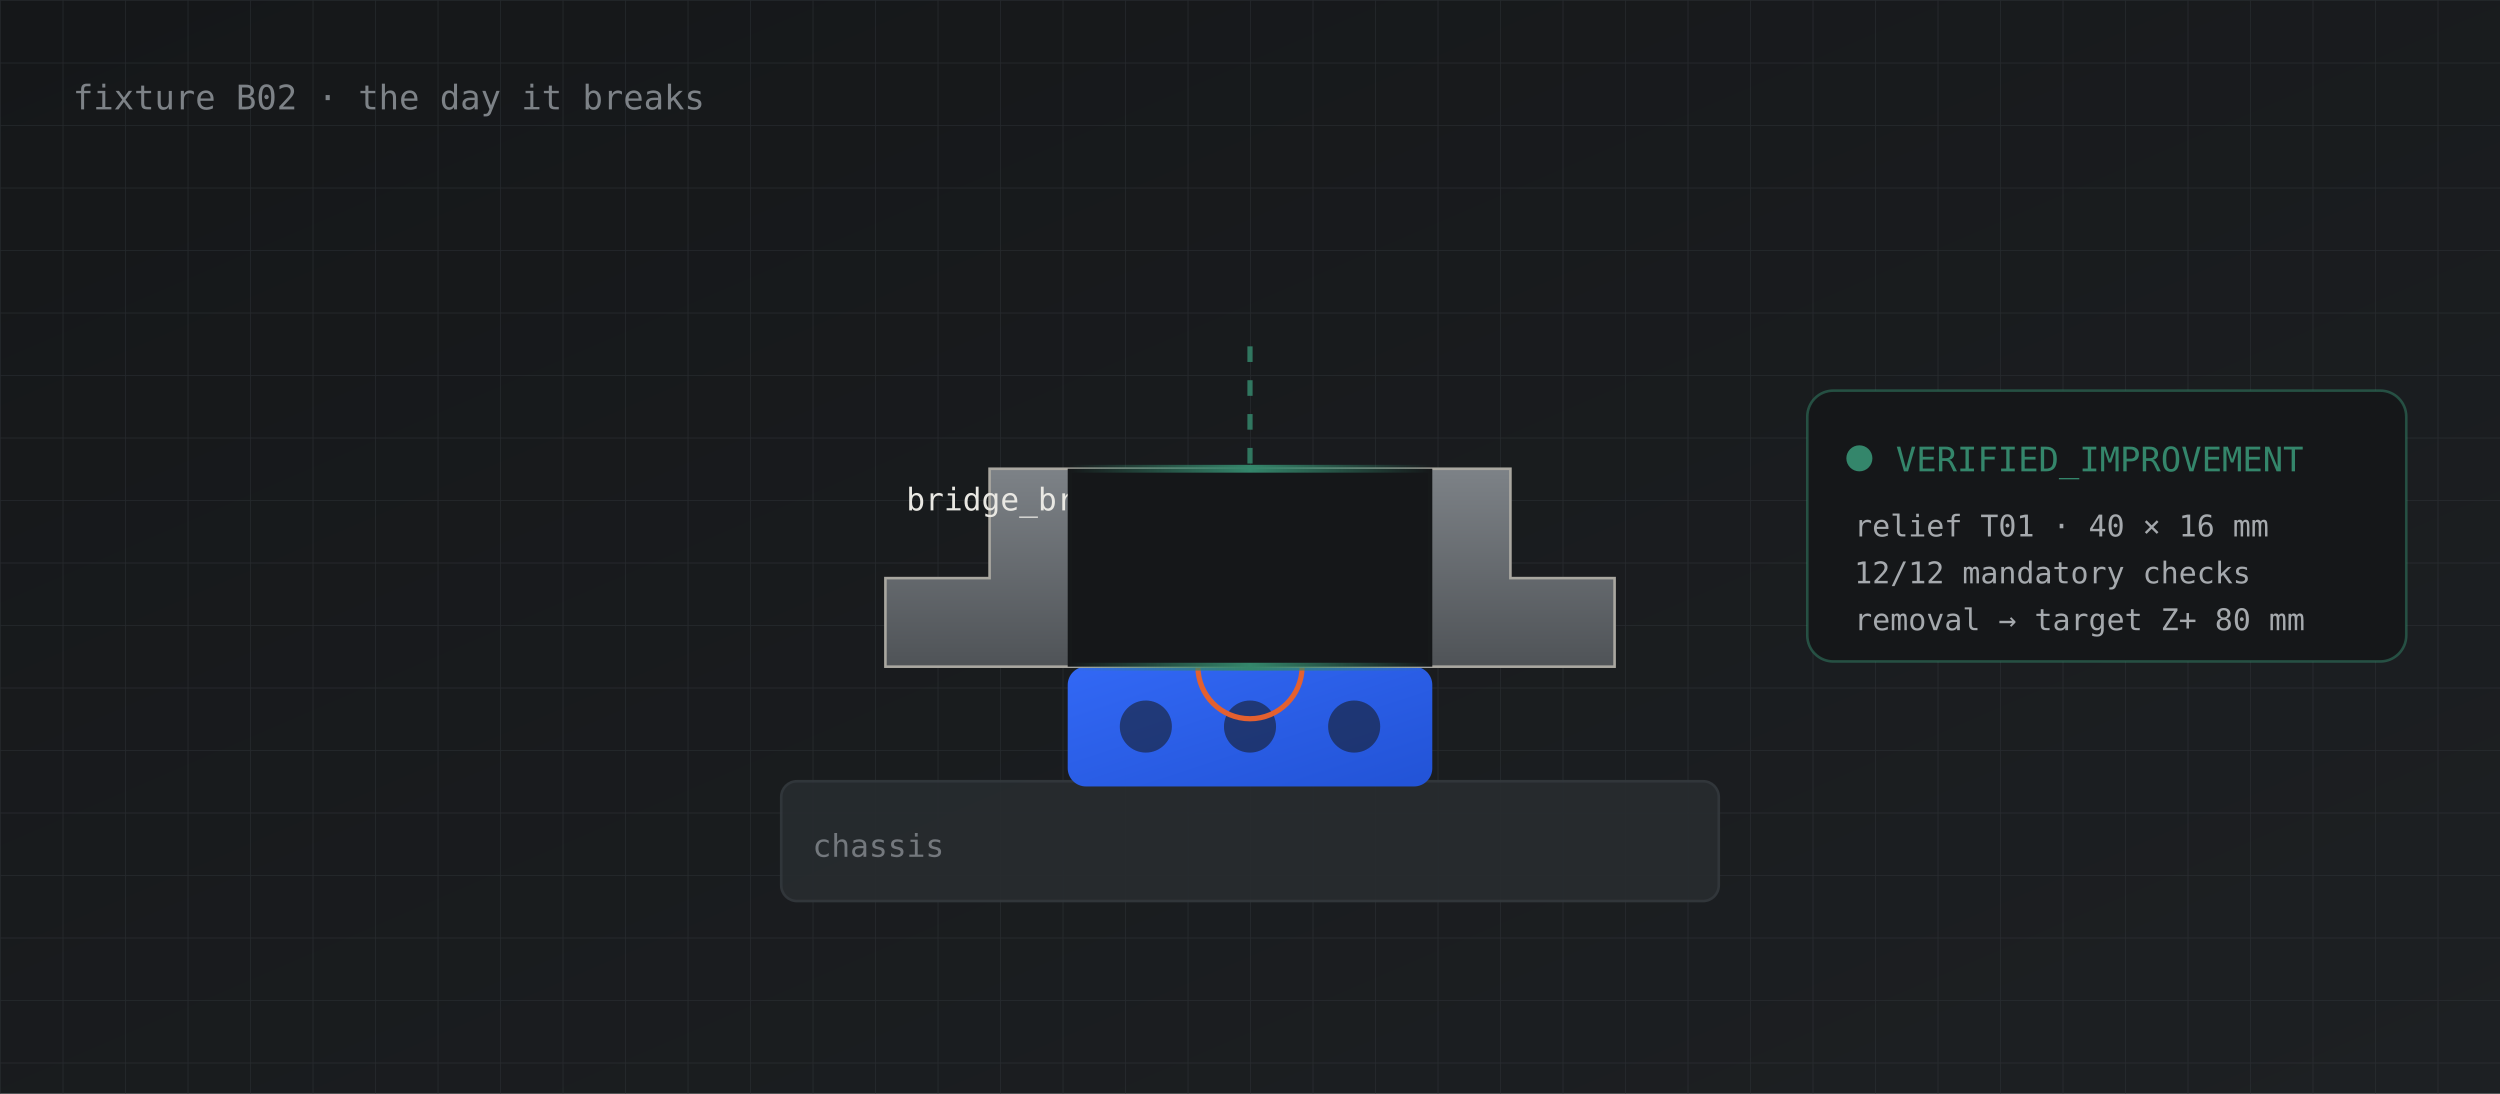
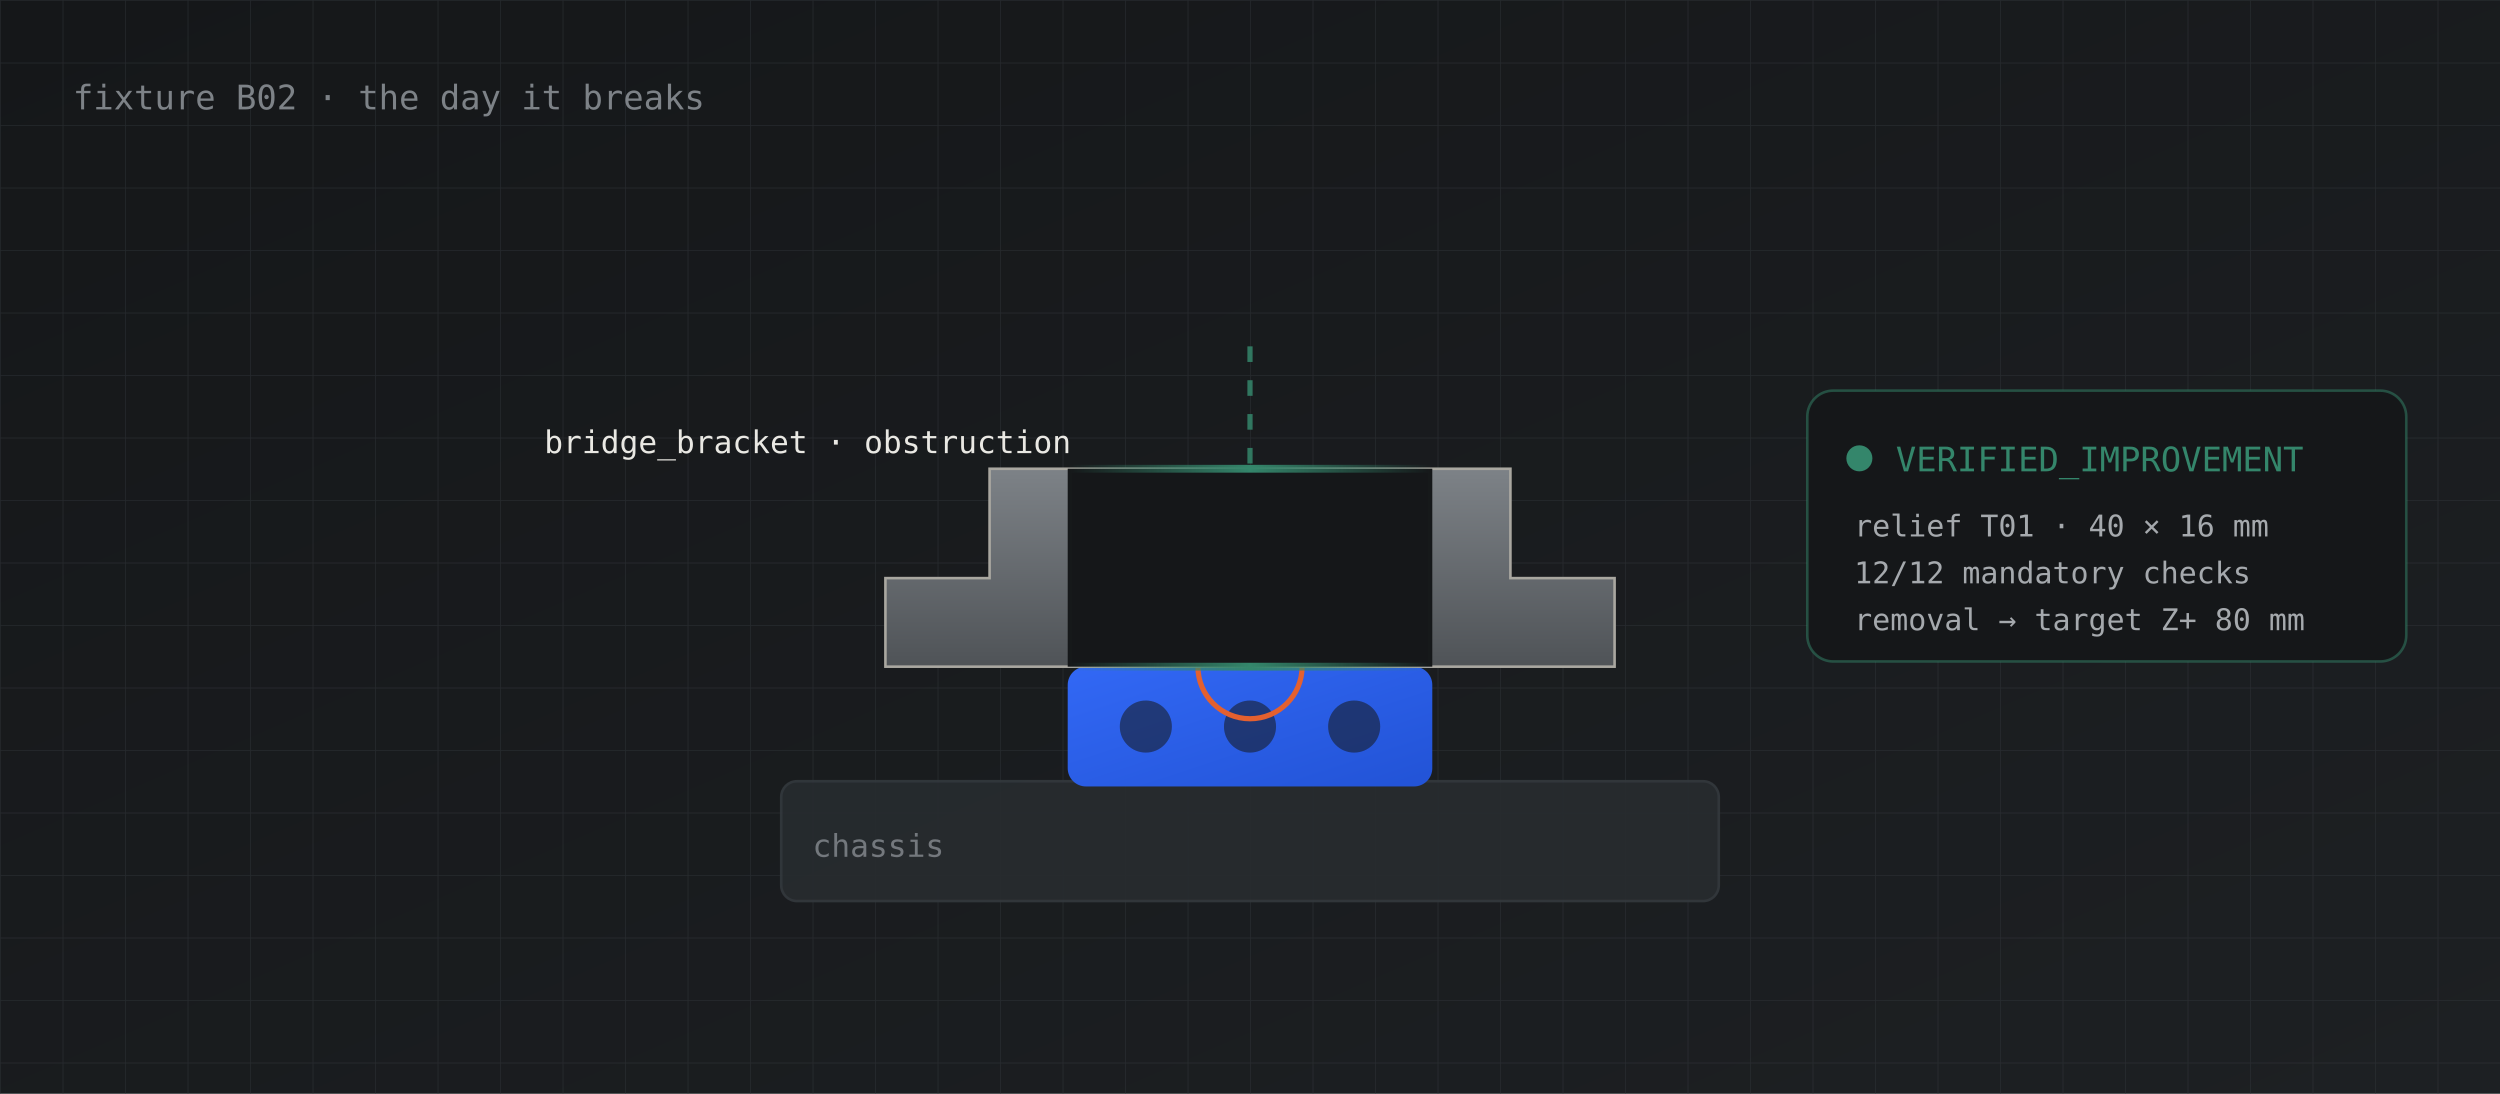
<svg xmlns="http://www.w3.org/2000/svg" viewBox="0 0 960 420" width="100%" role="img" aria-label="A fan module trapped behind a bridge bracket; UNLOCK cuts a relief so the part lifts out">
  <defs>
    <linearGradient id="hbg" x1="0" y1="0" x2="1" y2="1">
      <stop offset="0" stop-color="#151719" />
      <stop offset="1" stop-color="#1d2023" />
    </linearGradient>
    <linearGradient id="brk" x1="0" y1="0" x2="0" y2="1">
      <stop offset="0" stop-color="#7d8287" />
      <stop offset="1" stop-color="#4f5357" />
    </linearGradient>
    <linearGradient id="fan" x1="0" y1="0" x2="1" y2="1">
      <stop offset="0" stop-color="#3268f5" />
      <stop offset="1" stop-color="#2253d6" />
    </linearGradient>
    <linearGradient id="cut" x1="0" y1="0" x2="1" y2="0">
      <stop offset="0" stop-color="#34866b" stop-opacity="0" />
      <stop offset=".5" stop-color="#34866b" />
      <stop offset="1" stop-color="#34866b" stop-opacity="0" />
    </linearGradient>
    <pattern id="grid" width="24" height="24" patternUnits="userSpaceOnUse">
      <path d="M24 0H0V24" fill="none" stroke="#33383d" stroke-width=".6" />
    </pattern>
    <style>
      .mono{font-family:'IBM Plex Mono',ui-monospace,Menlo,monospace}
      /* phase 1: the failed straight lift, forever attempted */
      @keyframes lift {
        0%,10%   { transform: translateY(0);   opacity:1 }
        30%,42%  { transform: translateY(-46px); opacity:1 }
        52%      { transform: translateY(-10px); opacity:1 }
        60%,100% { transform: translateY(0);   opacity:1 }
      }
      @keyframes shake {
        0%,29%,43%,100% { transform: translate(0,0) }
        32% { transform: translate(-3px,0) } 35% { transform: translate(3px,0) }
        38% { transform: translate(-2px,0) } 41% { transform: translate(2px,0) }
      }
      @keyframes collide { 0%,28%,44%,100%{opacity:0} 33%,39%{opacity:1} }
      /* phase 2: the relief grows, the part escapes */
      @keyframes grow  { 0%,52%{ transform:scaleY(0) } 66%,100%{ transform:scaleY(1) } }
      @keyframes escape{ 0%,66%{ transform:translateY(0); opacity:1 } 84%,100%{ transform:translateY(-96px); opacity:.25 } }
      @keyframes dash  { 0%{stroke-dashoffset:120} 100%{stroke-dashoffset:0} }
      @keyframes pulse { 0%,100%{opacity:.25} 50%{opacity:.9} }
      @keyframes fadein{ 0%,70%{opacity:0} 86%,100%{opacity:1} }
      .part{ animation: lift 9s cubic-bezier(.6,0,.4,1) infinite }
      .hit { animation: collide 9s linear infinite }
      .cut { transform-origin: 480px 232px; animation: grow 9s cubic-bezier(.7,0,.3,1) infinite }
      .esc{ transform-origin: 480px 300px; animation: escape 9s cubic-bezier(.6,0,.4,1) infinite }
      .traj{ animation: dash 9s linear infinite }
      .ok { animation: fadein 9s linear infinite }
      .pulse{ animation: pulse 2.4s ease-in-out infinite }
    </style>
  </defs>
  <rect width="960" height="420" fill="url(#hbg)" />
  <rect width="960" height="420" fill="url(#grid)" opacity=".5" />
  <g opacity=".9">
    <rect x="300" y="300" width="360" height="46" rx="6" fill="#272b2f" stroke="#33383d" />
    <text x="312" y="329" class="mono" font-size="12" fill="#7d8287">chassis</text>
  </g>
  <g class="part">
    <g class="esc">
      <rect x="410" y="256" width="140" height="46" rx="7" fill="url(#fan)" />
      <circle cx="440" cy="279" r="10" fill="#151719" opacity=".55" />
      <circle cx="480" cy="279" r="10" fill="#151719" opacity=".55" />
      <circle cx="520" cy="279" r="10" fill="#151719" opacity=".55" />
      <text x="418" y="248" class="mono" font-size="12" fill="#a5a9ad">fan_module · target</text>
      <path class="traj" d="M480 256 V130" fill="none" stroke="#34866b" stroke-width="2" stroke-dasharray="6 7" opacity=".85" />
    </g>
  </g>
  <g class="hit">
    <circle cx="480" cy="256" r="20" fill="none" stroke="#e4602f" stroke-width="2" class="pulse" />
    <text x="512" y="214" class="mono" font-size="12" fill="#e4602f">blocked</text>
  </g>
  <g>
    <path d="M340 256 h280 v-34 h-40 v-42 h-200 v42 h-40 z" fill="url(#brk)" stroke="#a9a7a0" stroke-width="1" />
-     <text x="348" y="196" class="mono" font-size="12" fill="#e9e8e3">bridge_bracket · obstruction</text>
+     <text x="209" y="174" class="mono" font-size="12" fill="#e9e8e3">bridge_bracket · obstruction</text>
    <g class="cut">
      <rect x="410" y="180" width="140" height="76" fill="#151719" />
      <rect x="410" y="180" width="140" height="76" fill="none" stroke="url(#cut)" stroke-width="3" />
    </g>
  </g>
  <g class="ok">
    <rect x="694" y="150" width="230" height="104" rx="10" fill="#151719" stroke="#34866b" stroke-opacity=".5" />
    <circle cx="714" cy="176" r="5" fill="#34866b" />
    <text x="728" y="181" class="mono" font-size="13" fill="#34866b">VERIFIED_IMPROVEMENT</text>
    <text x="712" y="206" class="mono" font-size="11.5" fill="#a5a9ad">relief T01 · 40 × 16 mm</text>
    <text x="712" y="224" class="mono" font-size="11.5" fill="#a5a9ad">12/12 mandatory checks</text>
    <text x="712" y="242" class="mono" font-size="11.5" fill="#a5a9ad">removal → target Z+ 80 mm</text>
  </g>
  <text x="28" y="42" class="mono" font-size="13" fill="#7d8287">fixture B02 · the day it breaks</text>
</svg>
